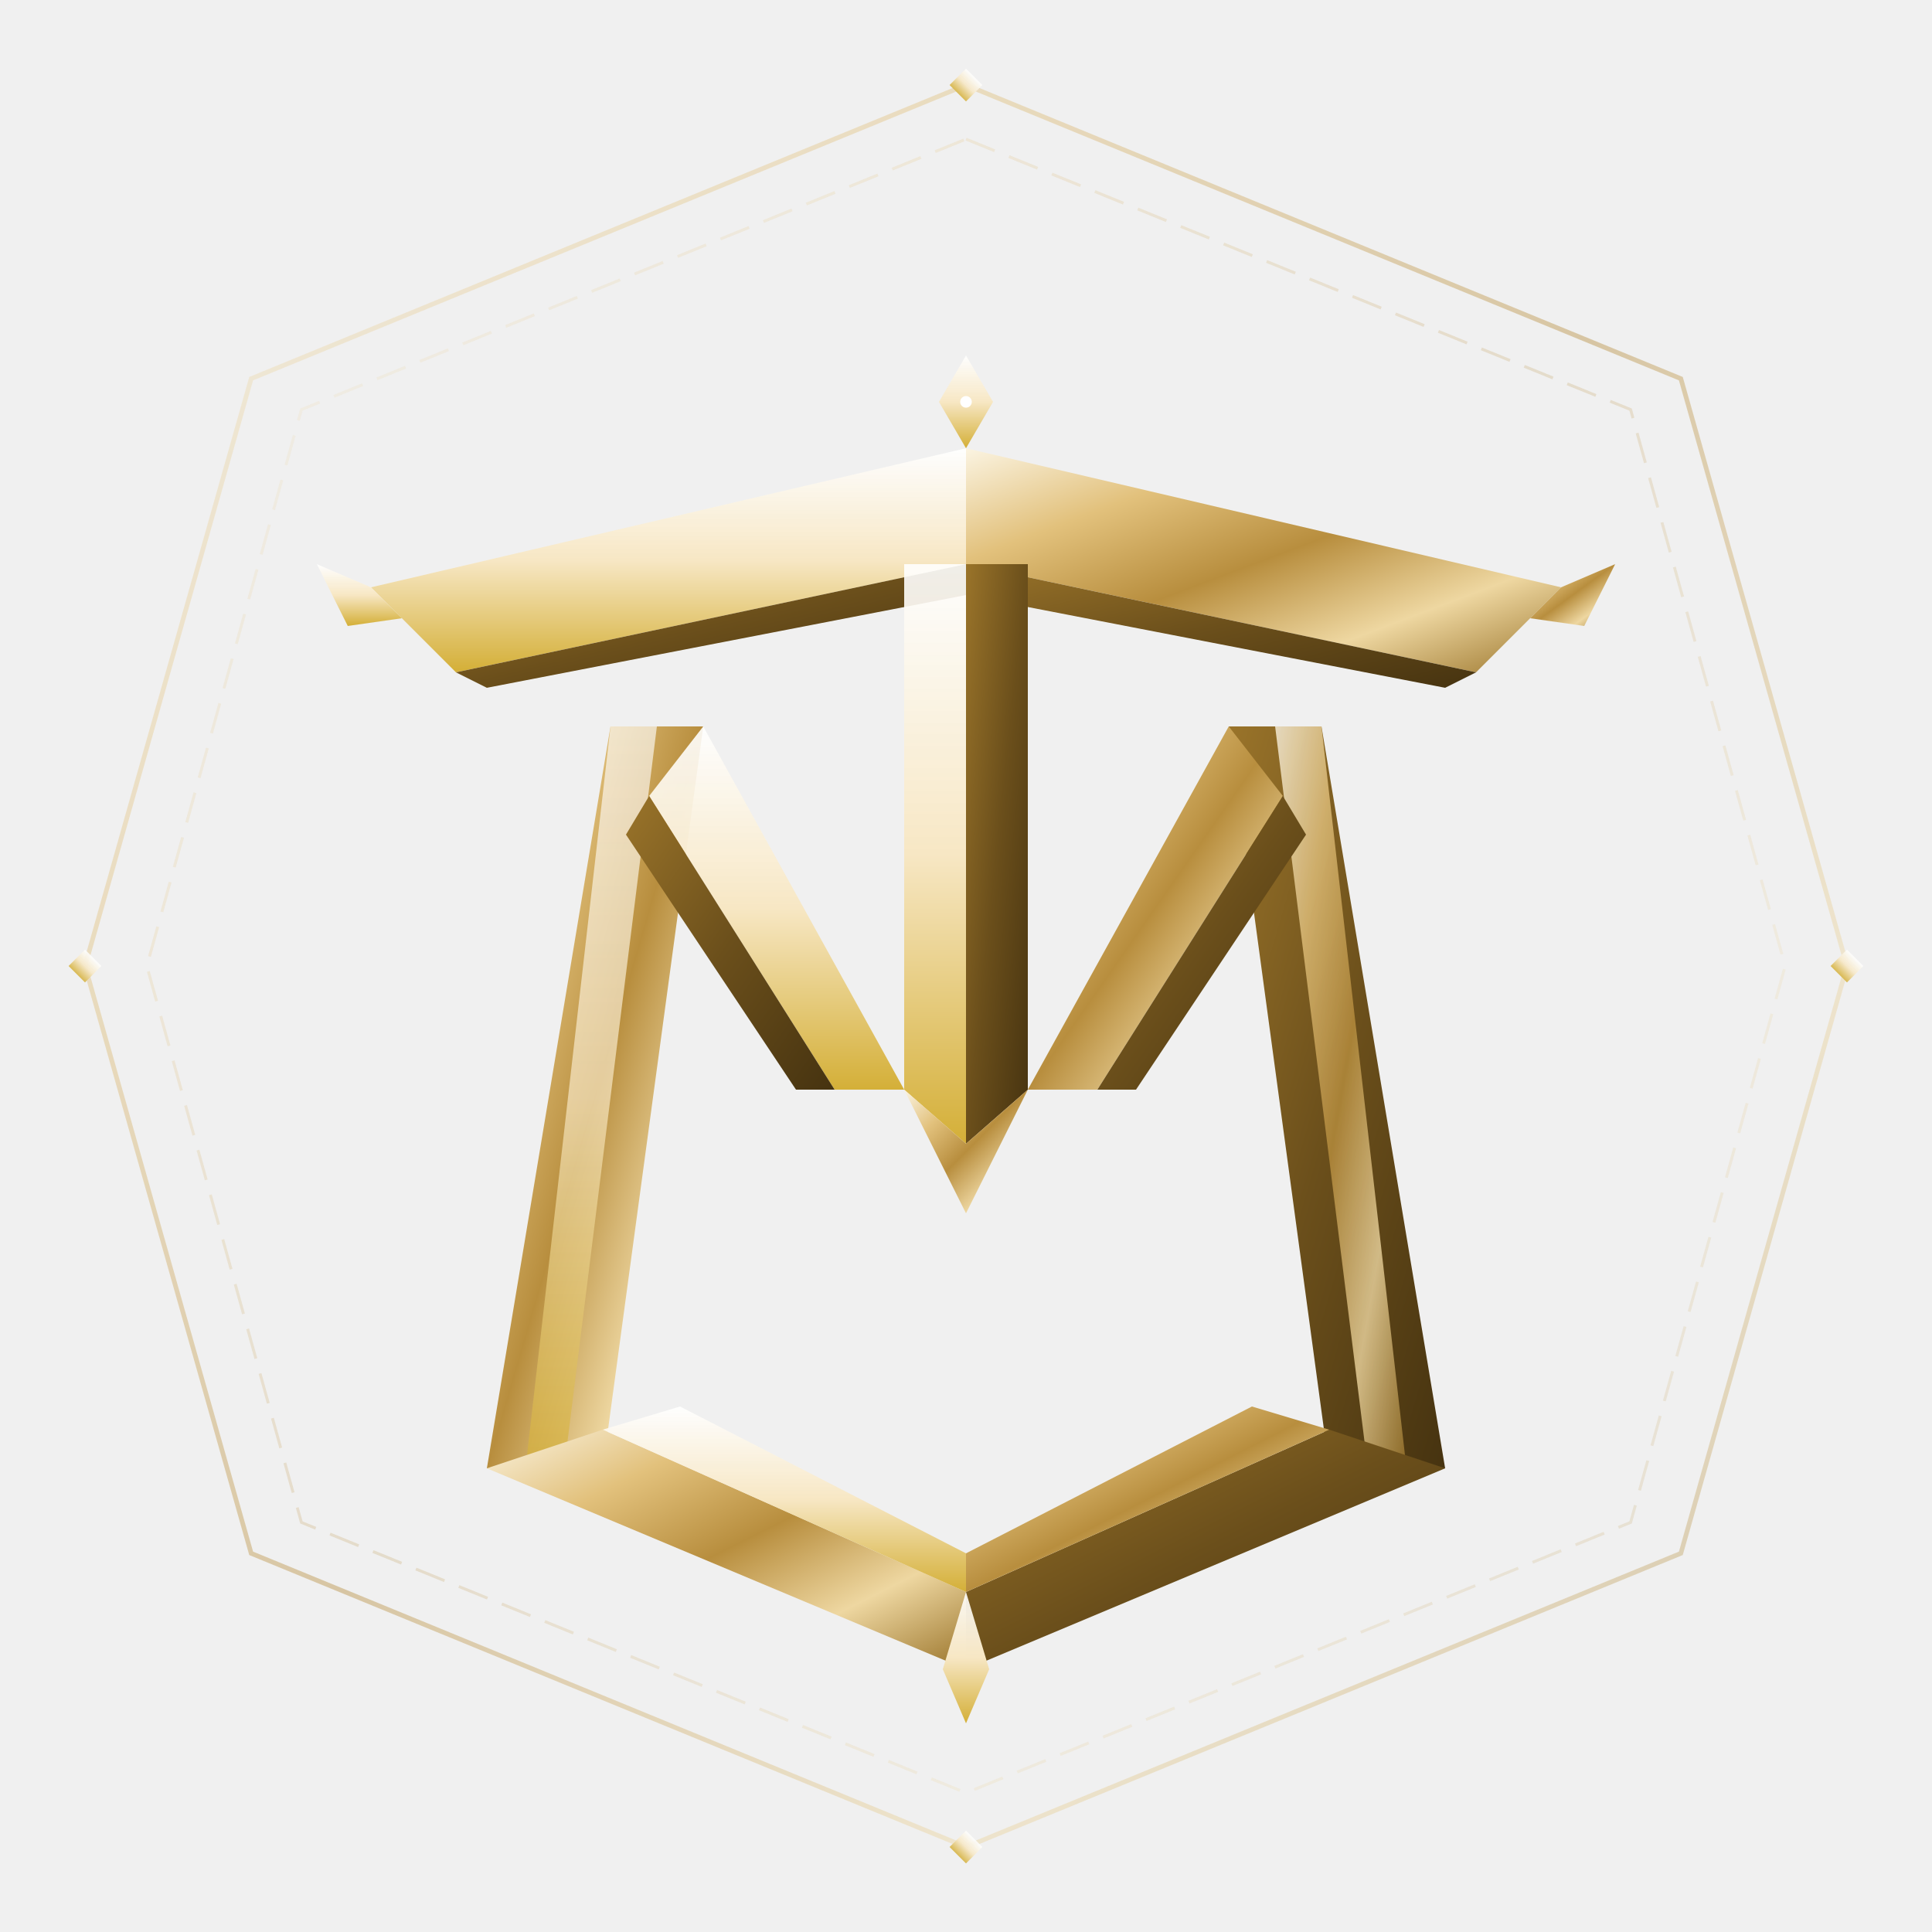
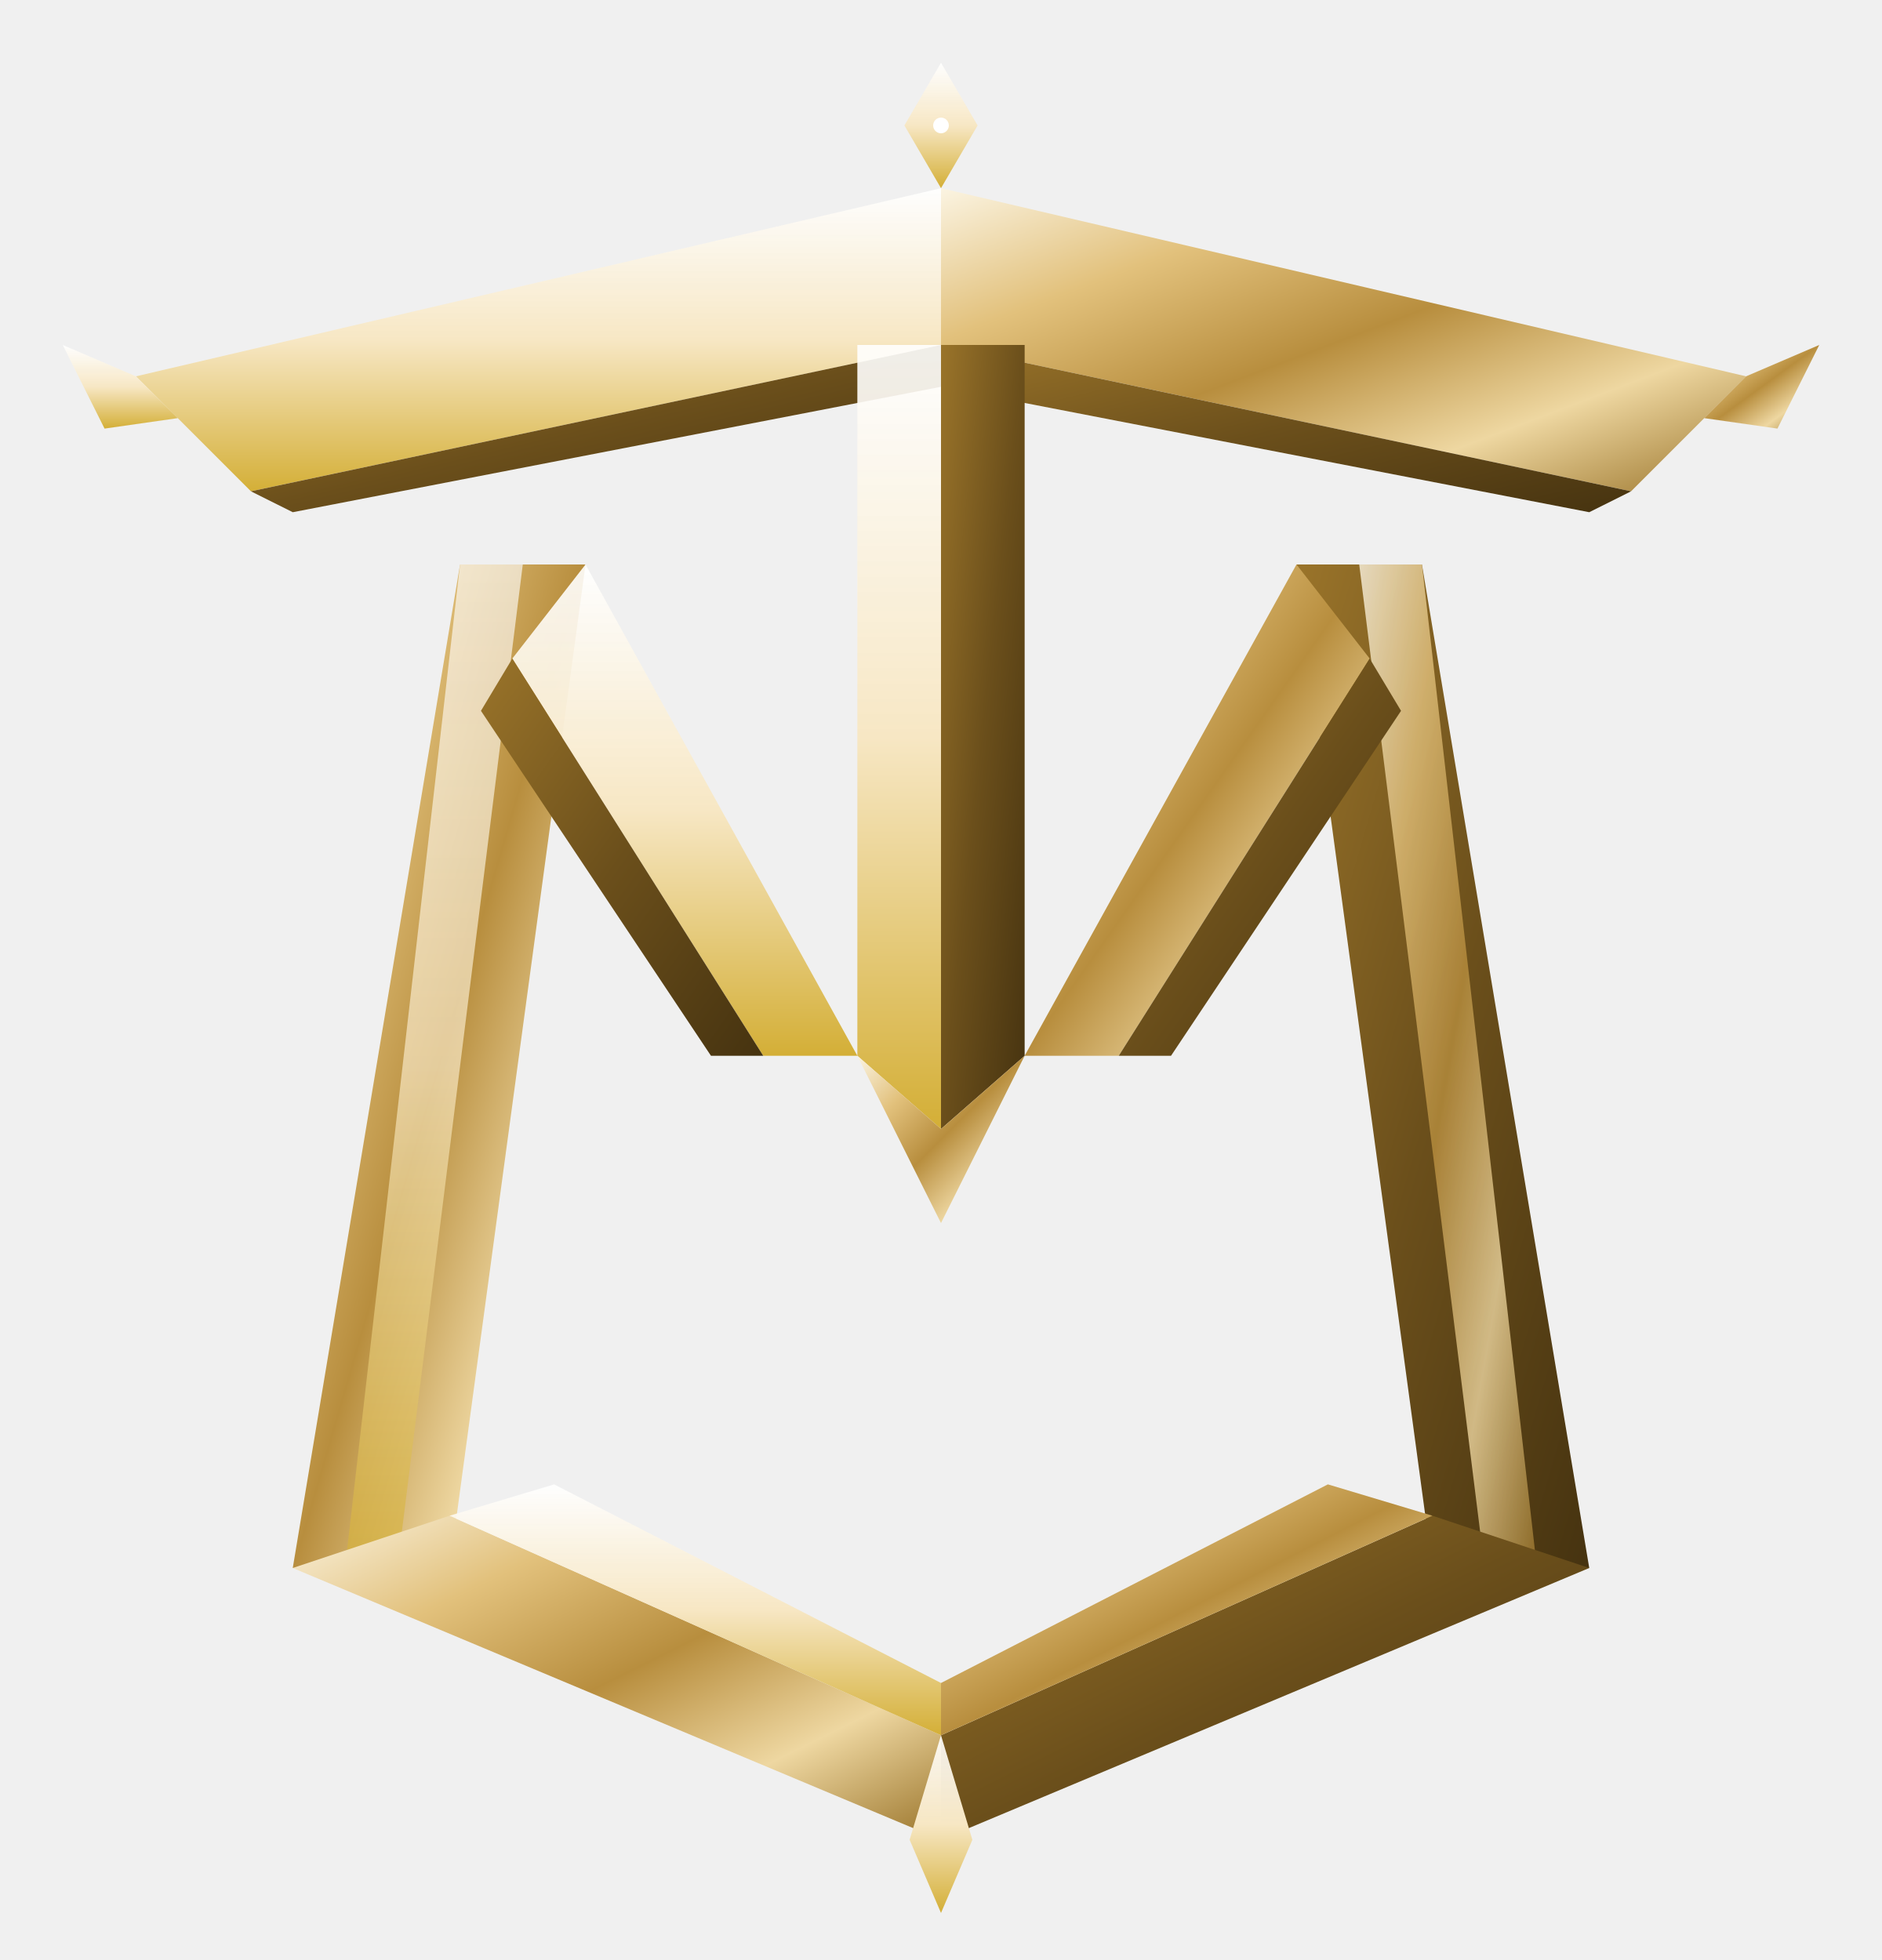
- <svg xmlns="http://www.w3.org/2000/svg" viewBox="0 0 500 500" role="img" aria-label="TM Holding LLC original monogram">
+ <svg xmlns="http://www.w3.org/2000/svg" viewBox="70 80 360 375" role="img" aria-label="TM wing, pillar and keel monogram">
  <defs>
    <linearGradient id="goldPrimary" x1="0%" y1="0%" x2="100%" y2="100%">
      <stop offset="0%" stop-color="#FBF4E2" />
      <stop offset="25%" stop-color="#E2C17C" />
      <stop offset="50%" stop-color="#B88E3E" />
      <stop offset="75%" stop-color="#EED7A1" />
      <stop offset="100%" stop-color="#9A742A" />
    </linearGradient>
    <linearGradient id="goldLight" x1="0%" y1="0%" x2="0%" y2="100%">
      <stop offset="0%" stop-color="#FFFFFF" stop-opacity="0.9" />
      <stop offset="50%" stop-color="#F7E7C4" />
      <stop offset="100%" stop-color="#D4AF37" />
    </linearGradient>
    <linearGradient id="goldDark" x1="0%" y1="0%" x2="100%" y2="100%">
      <stop offset="0%" stop-color="#9A742A" />
      <stop offset="50%" stop-color="#6B4F1B" />
      <stop offset="100%" stop-color="#463310" />
    </linearGradient>
    <linearGradient id="goldSheen" x1="0%" y1="50%" x2="100%" y2="50%">
      <stop offset="0%" stop-color="#C5A059" stop-opacity="0.2" />
      <stop offset="50%" stop-color="#FFF2D6" stop-opacity="0.9" />
      <stop offset="100%" stop-color="#C5A059" stop-opacity="0.2" />
    </linearGradient>
    <filter id="subtleGlow" x="-20%" y="-20%" width="140%" height="140%">
      <feGaussianBlur stdDeviation="8" result="blur" />
      <feComposite in="SourceGraphic" in2="blur" operator="over" />
    </filter>
  </defs>
-   <g class="cartouche" opacity="0.85">
-     <polygon points="250,22 435,98 478,250 435,402 250,478 65,402 22,250 65,98" fill="none" stroke="url(#goldPrimary)" stroke-width="1.2" stroke-opacity="0.5" />
-     <polygon points="250,36 422,106 462,250 422,394 250,464 78,394 38,250 78,106" fill="none" stroke="url(#goldPrimary)" stroke-width="0.75" stroke-opacity="0.25" stroke-dasharray="8 4" />
-     <rect x="247" y="19" width="6" height="6" transform="rotate(45 250 22)" fill="url(#goldLight)" />
-     <rect x="247" y="475" width="6" height="6" transform="rotate(45 250 478)" fill="url(#goldLight)" />
-     <rect x="19" y="247" width="6" height="6" transform="rotate(45 22 250)" fill="url(#goldLight)" />
-     <rect x="475" y="247" width="6" height="6" transform="rotate(45 478 250)" fill="url(#goldLight)" />
-   </g>
  <g id="monogram-core">
    <path d="M 96,152 L 250,116 L 250,146 L 118,174 Z" fill="url(#goldLight)" />
    <path d="M 118,174 L 250,146 L 250,154 L 126,178 Z" fill="url(#goldDark)" />
    <path d="M 404,152 L 250,116 L 250,146 L 382,174 Z" fill="url(#goldPrimary)" />
    <path d="M 382,174 L 250,146 L 250,154 L 374,178 Z" fill="url(#goldDark)" />
    <path d="M 234,146 L 250,146 L 250,296 L 234,282 Z" fill="url(#goldLight)" />
    <path d="M 250,146 L 266,146 L 266,282 L 250,296 Z" fill="url(#goldDark)" />
    <polygon points="234,282 250,296 266,282 250,314" fill="url(#goldPrimary)" />
    <path d="M 126,380 L 158,188 L 182,188 L 156,380 Z" fill="url(#goldPrimary)" />
    <path d="M 158,188 L 170,188 L 146,380 L 136,380 Z" fill="url(#goldLight)" opacity="0.7" />
    <path d="M 374,380 L 342,188 L 318,188 L 344,380 Z" fill="url(#goldDark)" />
    <path d="M 342,188 L 330,188 L 354,380 L 364,380 Z" fill="url(#goldPrimary)" opacity="0.8" />
    <path d="M 182,188 L 234,282 L 216,282 L 168,206 Z" fill="url(#goldLight)" />
    <path d="M 168,206 L 216,282 L 206,282 L 162,216 Z" fill="url(#goldDark)" />
    <path d="M 318,188 L 266,282 L 284,282 L 332,206 Z" fill="url(#goldPrimary)" />
    <path d="M 332,206 L 284,282 L 294,282 L 338,216 Z" fill="url(#goldDark)" />
    <path d="M 126,380 L 250,432 L 250,412 L 156,370 Z" fill="url(#goldPrimary)" />
    <path d="M 156,370 L 250,412 L 250,402 L 176,364 Z" fill="url(#goldLight)" />
    <path d="M 374,380 L 250,432 L 250,412 L 344,370 Z" fill="url(#goldDark)" />
    <path d="M 344,370 L 250,412 L 250,402 L 324,364 Z" fill="url(#goldPrimary)" />
    <polygon points="250,412 256,432 250,446 244,432" fill="url(#goldLight)" />
    <polygon points="96,152 82,146 90,162 104,160" fill="url(#goldLight)" />
    <polygon points="404,152 418,146 410,162 396,160" fill="url(#goldPrimary)" />
    <polygon points="250,92 257,104 250,116 243,104" fill="url(#goldLight)" />
    <circle cx="250" cy="104" r="1.5" fill="#FFFFFF" />
  </g>
</svg>
